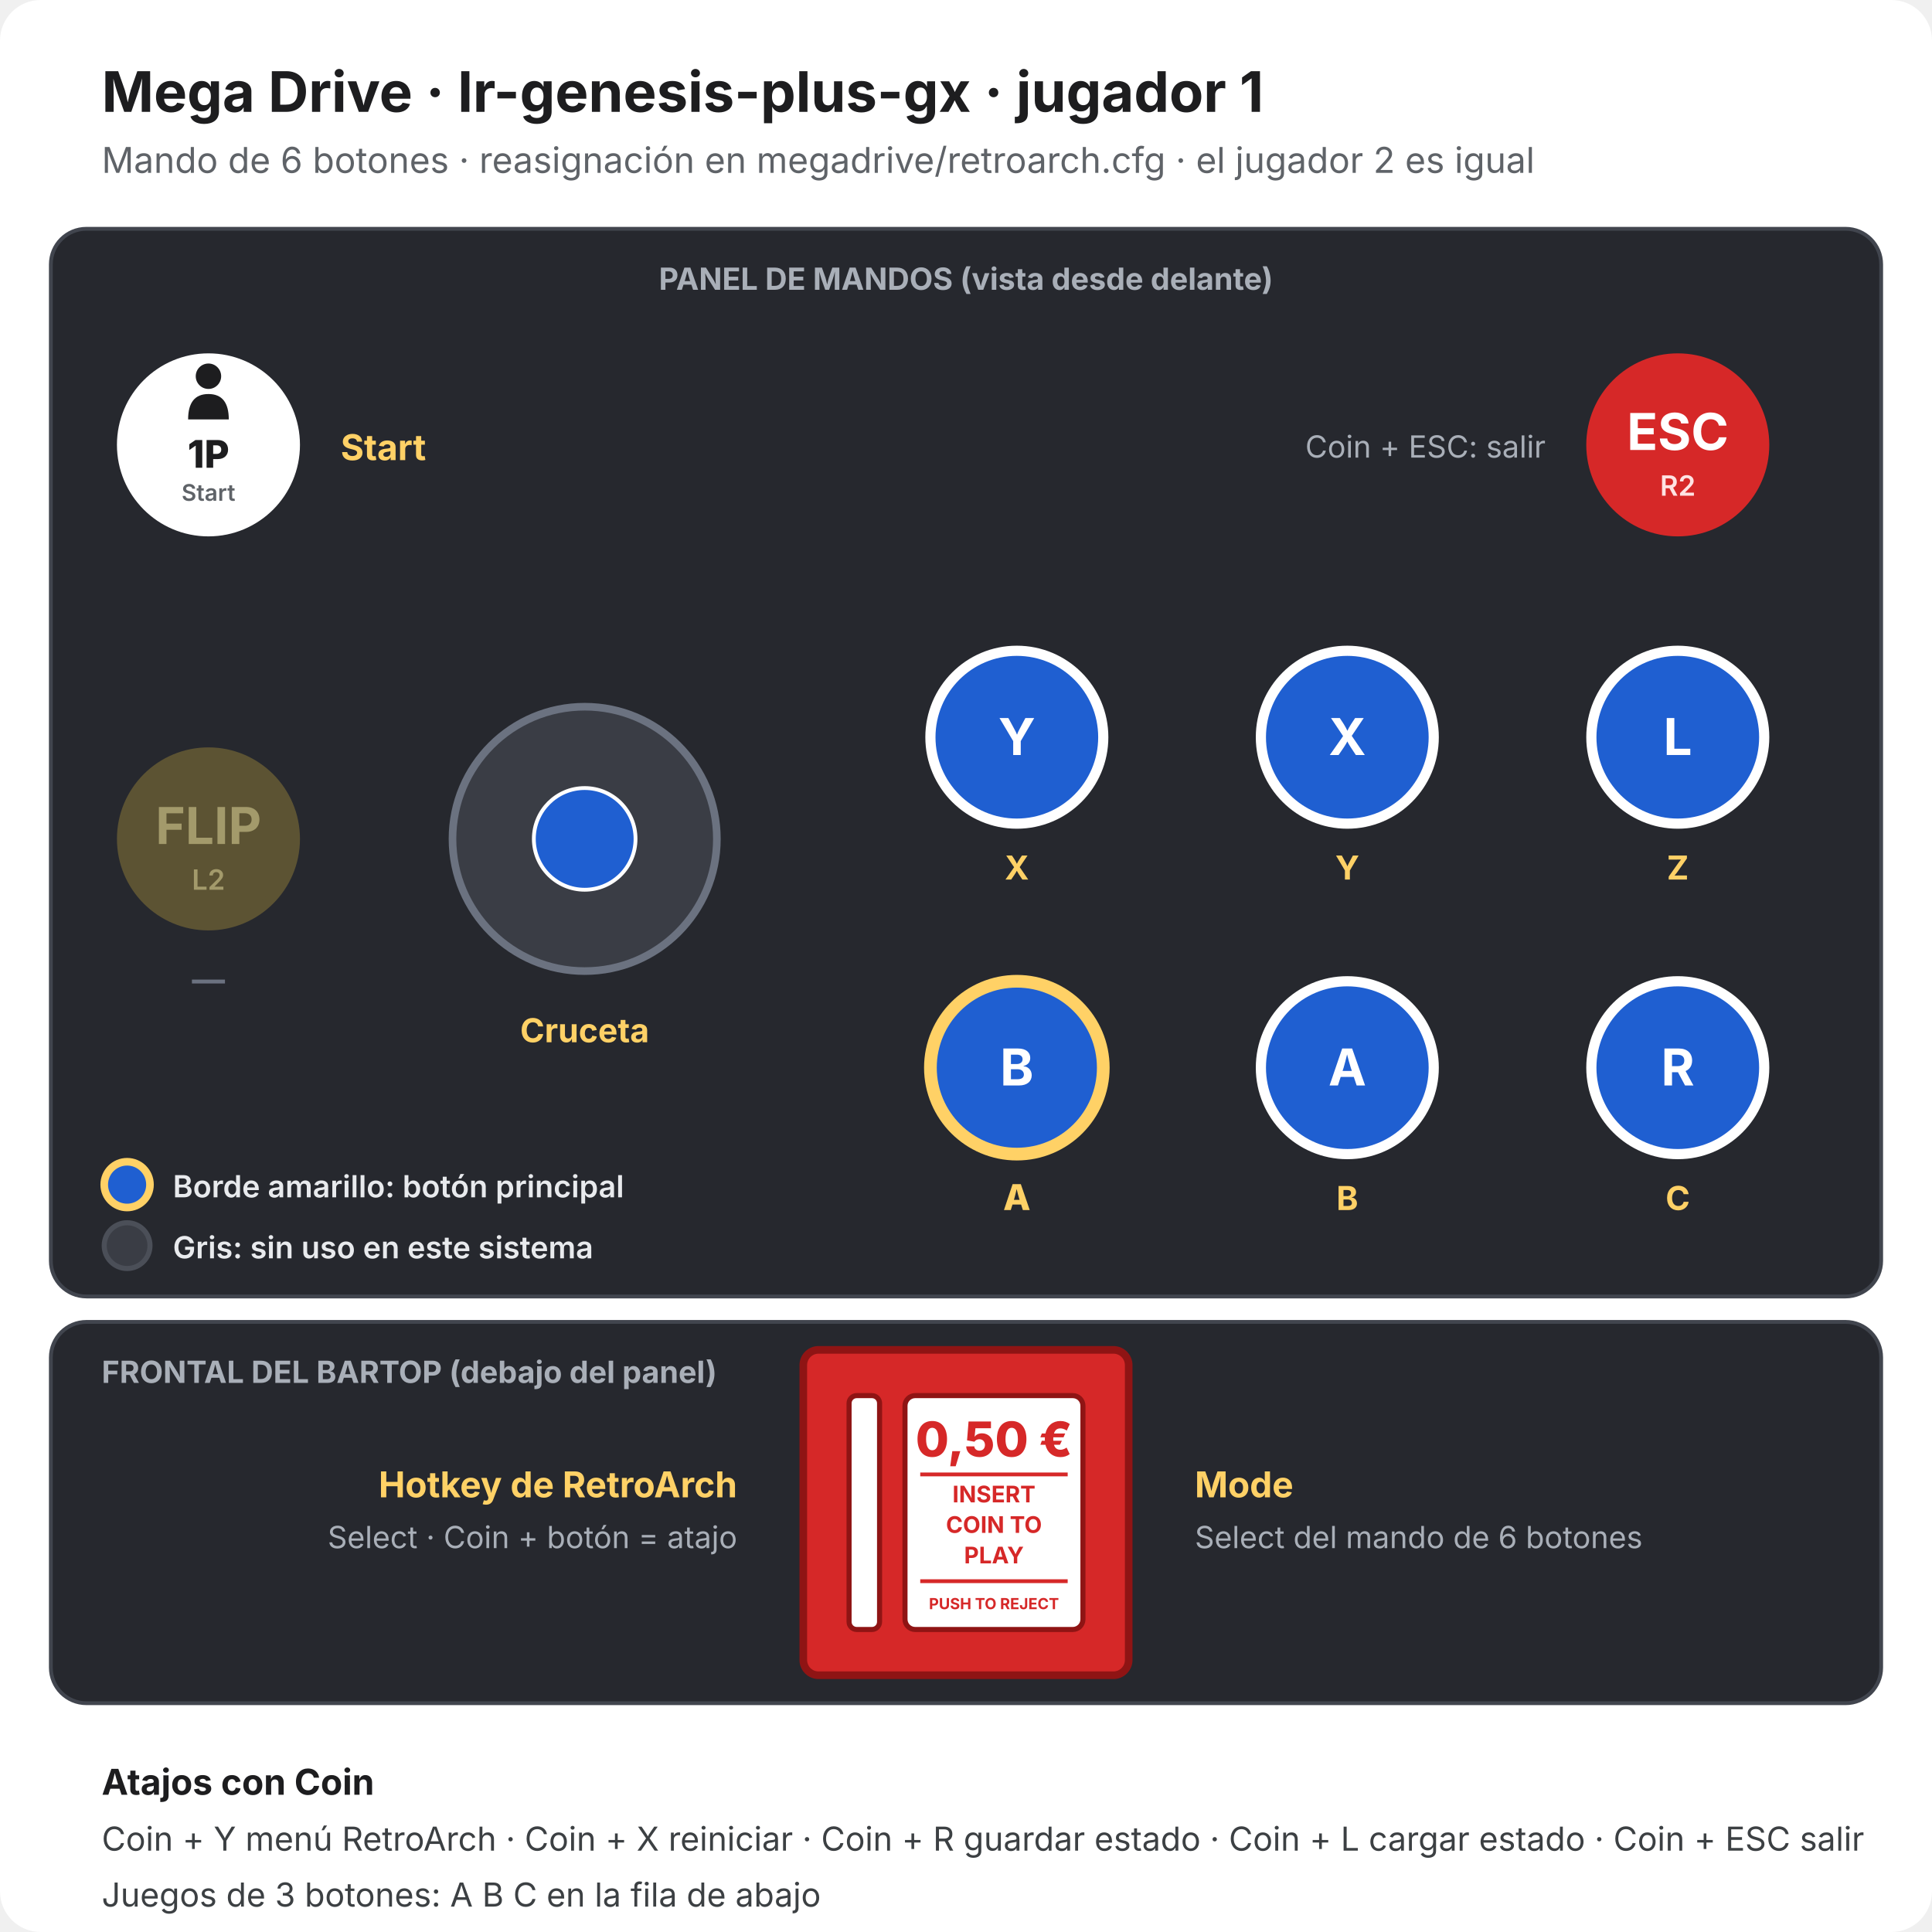
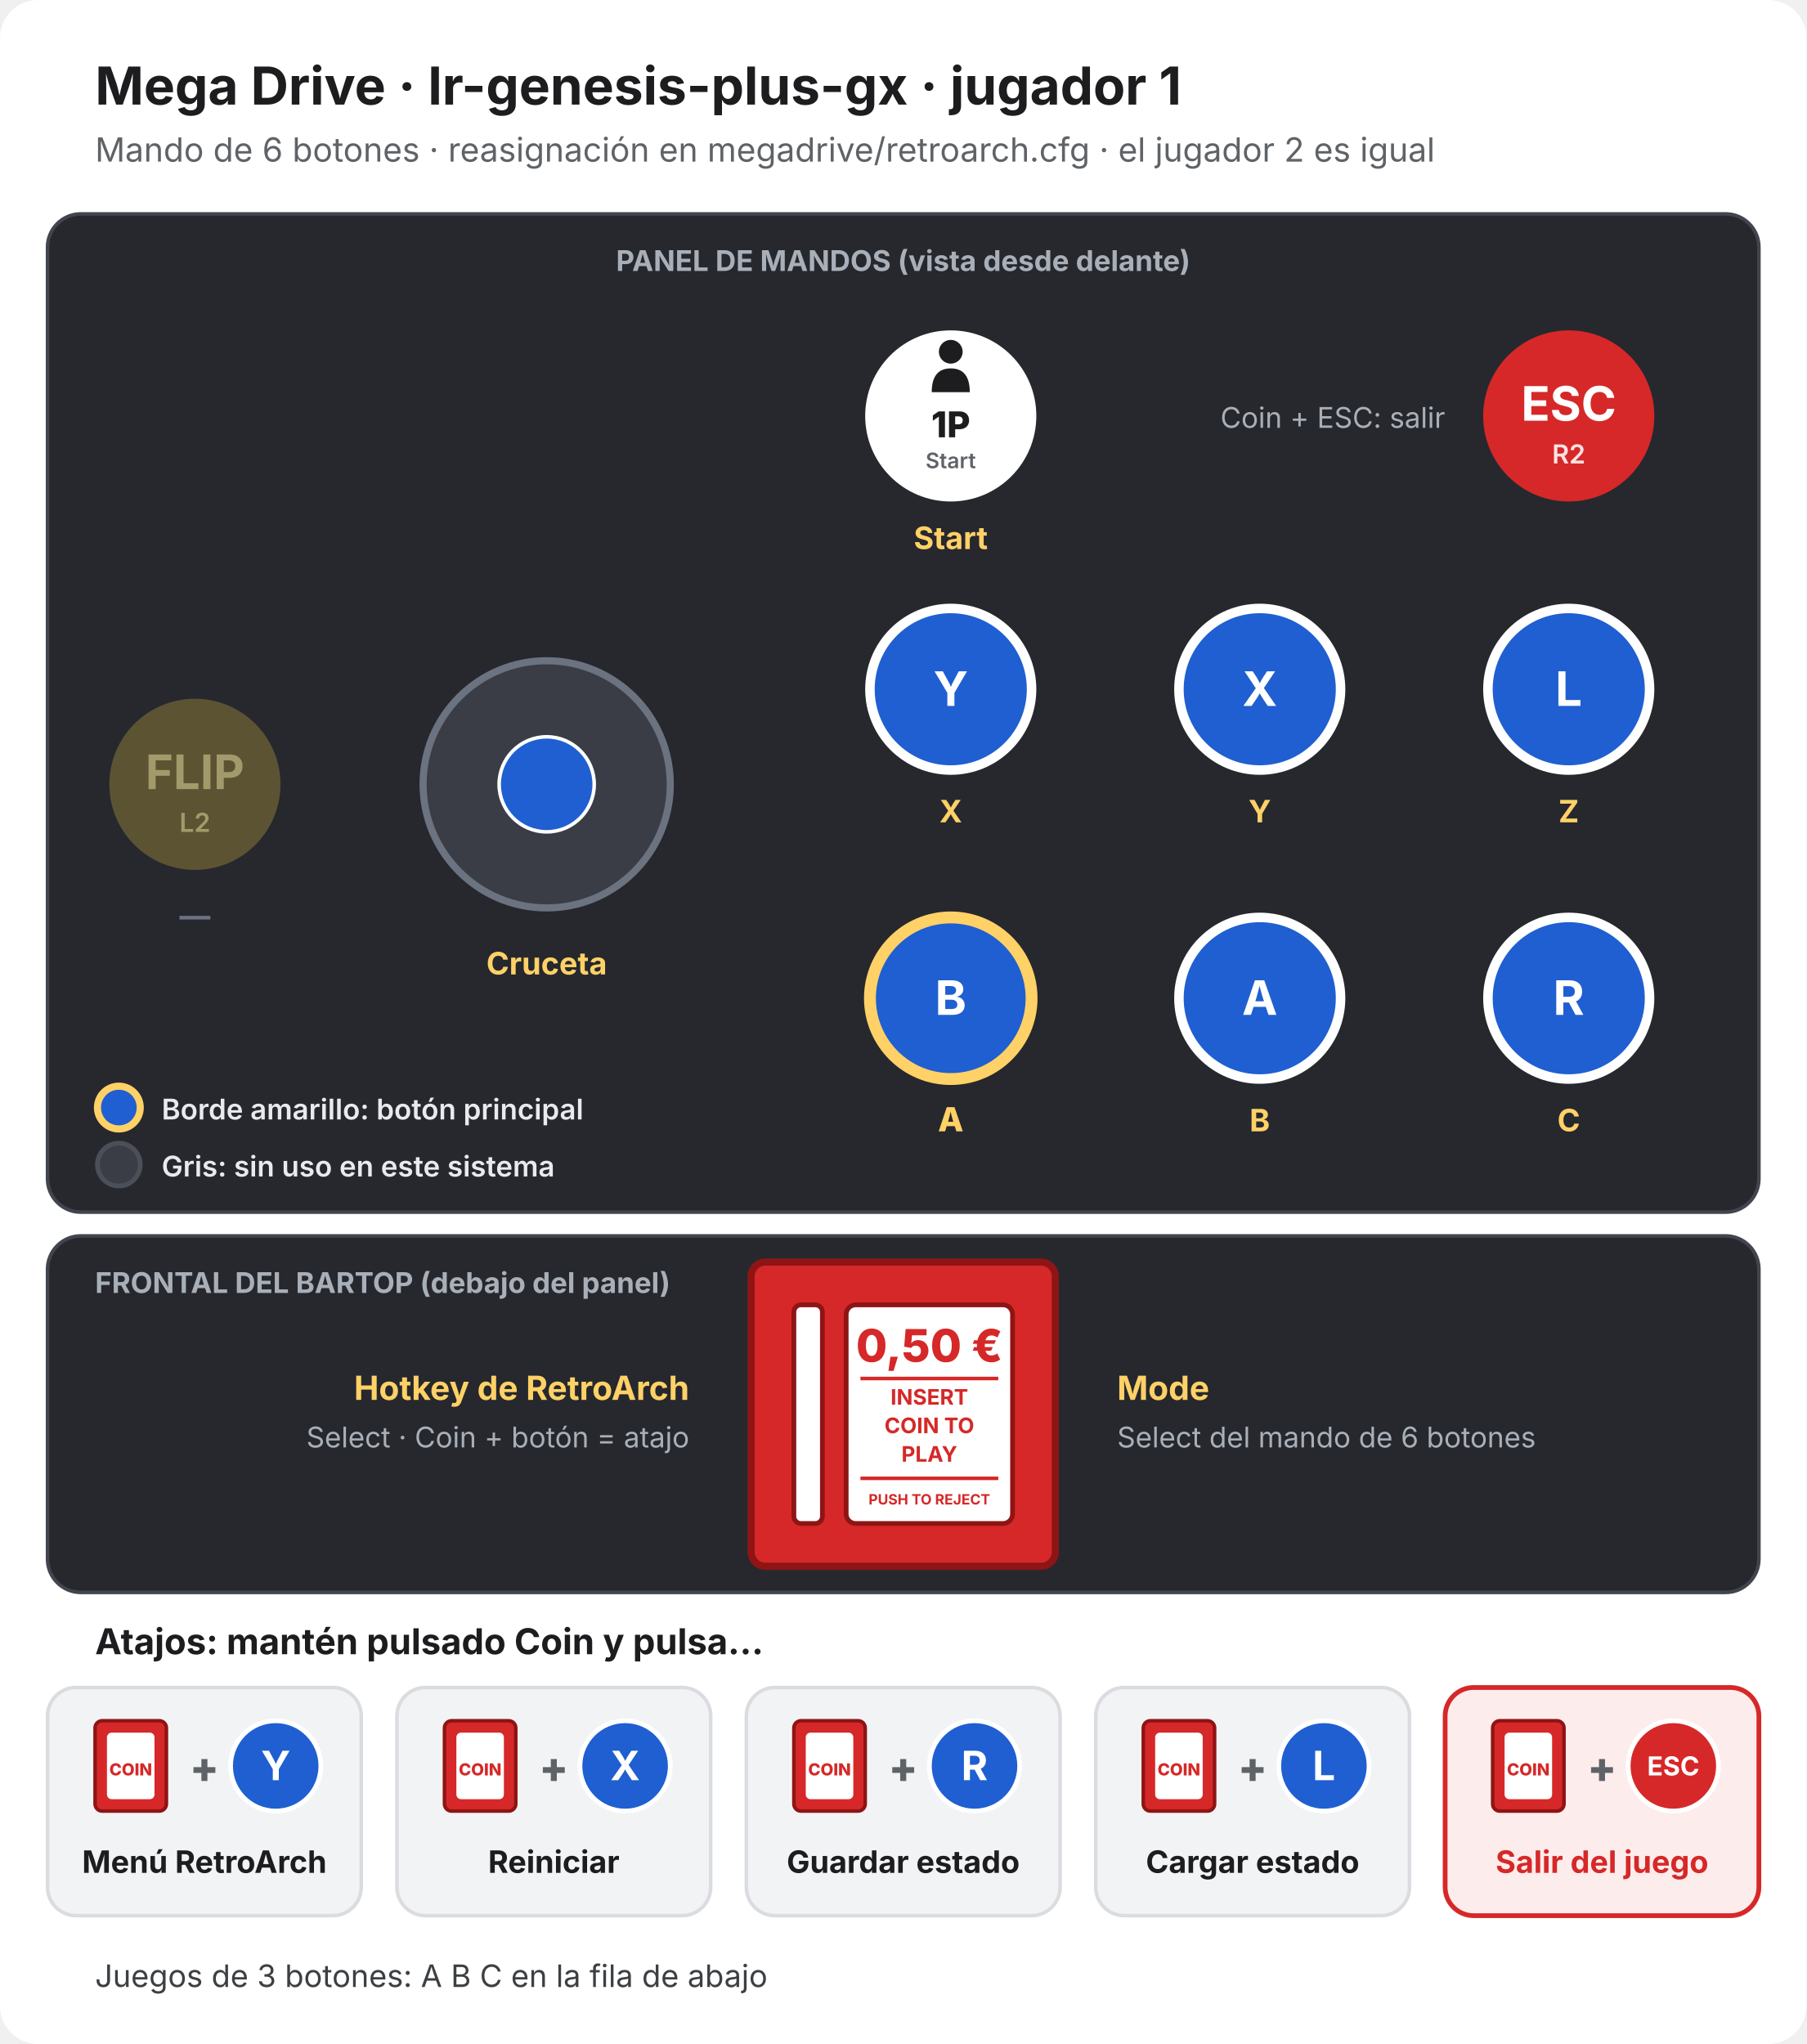
- <svg xmlns="http://www.w3.org/2000/svg" viewBox="0 0 760 760" width="760" height="760" font-family="Inter, Segoe UI, Helvetica, Arial, sans-serif">
-   <rect width="760" height="760" rx="16" fill="#ffffff" />
+ <svg xmlns="http://www.w3.org/2000/svg" viewBox="0 0 760 860" width="760" height="860" font-family="Inter, Segoe UI, Helvetica, Arial, sans-serif">
+   <rect width="760" height="860" rx="16" fill="#ffffff" />
  <text x="40" y="44" font-size="22" font-weight="700" fill="#1d1d1f" text-anchor="start">Mega Drive · lr-genesis-plus-gx · jugador 1</text>
  <text x="40" y="68" font-size="14" font-weight="400" fill="#5f6368" text-anchor="start">Mando de 6 botones · reasignación en megadrive/retroarch.cfg · el jugador 2 es igual</text>
  <rect x="20" y="90" width="720" height="420" rx="14" fill="#26282e" stroke="#41454e" stroke-width="1.5" />
  <text x="380" y="114" font-size="12" font-weight="700" fill="#a9afb8" text-anchor="middle">PANEL DE MANDOS (vista desde delante)</text>
-   <circle cx="82" cy="175" r="34" fill="#ffffff" stroke="#ffffff" stroke-width="4" />
-   <circle cx="82" cy="148" r="5" fill="#1d1d1f" />
-   <path d="M74,165 Q74,155 82,155 Q90,155 90,165 Z" fill="#1d1d1f" />
-   <text x="82" y="184" font-size="15" font-weight="800" fill="#1d1d1f" text-anchor="middle">1P</text>
-   <text x="82" y="197" font-size="9" font-weight="600" fill="#5f6368" text-anchor="middle">Start</text>
-   <text x="134" y="181" font-size="14" font-weight="700" fill="#ffd166" text-anchor="start">Start</text>
+   <circle cx="400" cy="175" r="34" fill="#ffffff" stroke="#ffffff" stroke-width="4" />
+   <circle cx="400" cy="148" r="5" fill="#1d1d1f" />
+   <path d="M392,165 Q392,155 400,155 Q408,155 408,165 Z" fill="#1d1d1f" />
+   <text x="400" y="184" font-size="15" font-weight="800" fill="#1d1d1f" text-anchor="middle">1P</text>
+   <text x="400" y="197" font-size="9" font-weight="600" fill="#5f6368" text-anchor="middle">Start</text>
+   <text x="400" y="231" font-size="13" font-weight="700" fill="#ffd166" text-anchor="middle">Start</text>
  <circle cx="660" cy="175" r="34" fill="#d62828" stroke="#d62828" stroke-width="4" />
  <text x="660" y="177" font-size="20" font-weight="700" fill="#ffffff" text-anchor="middle">ESC</text>
  <text x="660" y="195" font-size="11" font-weight="600" fill="#ffe3e3" text-anchor="middle">R2</text>
  <text x="608" y="180" font-size="12" font-weight="400" fill="#a9afb8" text-anchor="end">Coin + ESC: salir</text>
  <circle cx="82" cy="330" r="34" fill="#5c5333" stroke="#5c5333" stroke-width="4" />
  <text x="82" y="332" font-size="20" font-weight="700" fill="#a39a6b" text-anchor="middle">FLIP</text>
  <text x="82" y="350" font-size="11" font-weight="600" fill="#a39a6b" text-anchor="middle">L2</text>
  <text x="82" y="390" font-size="13" font-weight="700" fill="#6b7280" text-anchor="middle">—</text>
  <circle cx="50" cy="466" r="9" fill="#1f5fd1" stroke="#ffd166" stroke-width="3" />
  <text x="68" y="471" font-size="12" font-weight="600" fill="#e8eaed" text-anchor="start">Borde amarillo: botón principal</text>
  <circle cx="50" cy="490" r="9" fill="#3a3d45" stroke="#4b4f58" stroke-width="2" />
  <text x="68" y="495" font-size="12" font-weight="600" fill="#e8eaed" text-anchor="start">Gris: sin uso en este sistema</text>
  <circle cx="230" cy="330" r="52" fill="#3a3d45" stroke="#6b7280" stroke-width="3" />
  <circle cx="230" cy="330" r="20" fill="#1f5fd1" stroke="#ffffff" stroke-width="1.5" />
  <text x="230" y="410" font-size="13" font-weight="700" fill="#ffd166" text-anchor="middle">Cruceta</text>
  <circle cx="400" cy="290" r="34" fill="#1f5fd1" stroke="#ffffff" stroke-width="4" />
  <text x="400" y="297" font-size="20" font-weight="700" fill="#ffffff" text-anchor="middle">Y</text>
  <text x="400" y="346" font-size="13" font-weight="700" fill="#ffd166" text-anchor="middle">X</text>
  <circle cx="530" cy="290" r="34" fill="#1f5fd1" stroke="#ffffff" stroke-width="4" />
  <text x="530" y="297" font-size="20" font-weight="700" fill="#ffffff" text-anchor="middle">X</text>
  <text x="530" y="346" font-size="13" font-weight="700" fill="#ffd166" text-anchor="middle">Y</text>
  <circle cx="660" cy="290" r="34" fill="#1f5fd1" stroke="#ffffff" stroke-width="4" />
  <text x="660" y="297" font-size="20" font-weight="700" fill="#ffffff" text-anchor="middle">L</text>
  <text x="660" y="346" font-size="13" font-weight="700" fill="#ffd166" text-anchor="middle">Z</text>
  <circle cx="400" cy="420" r="34" fill="#1f5fd1" stroke="#ffd166" stroke-width="5" />
  <text x="400" y="427" font-size="20" font-weight="700" fill="#ffffff" text-anchor="middle">B</text>
  <text x="400" y="476" font-size="14" font-weight="800" fill="#ffd166" text-anchor="middle">A</text>
  <circle cx="530" cy="420" r="34" fill="#1f5fd1" stroke="#ffffff" stroke-width="4" />
  <text x="530" y="427" font-size="20" font-weight="700" fill="#ffffff" text-anchor="middle">A</text>
  <text x="530" y="476" font-size="13" font-weight="700" fill="#ffd166" text-anchor="middle">B</text>
  <circle cx="660" cy="420" r="34" fill="#1f5fd1" stroke="#ffffff" stroke-width="4" />
  <text x="660" y="427" font-size="20" font-weight="700" fill="#ffffff" text-anchor="middle">R</text>
  <text x="660" y="476" font-size="13" font-weight="700" fill="#ffd166" text-anchor="middle">C</text>
  <rect x="20" y="520" width="720" height="150" rx="14" fill="#26282e" stroke="#41454e" stroke-width="1.5" />
  <text x="40" y="544" font-size="12" font-weight="700" fill="#a9afb8" text-anchor="start">FRONTAL DEL BARTOP (debajo del panel)</text>
  <rect x="316" y="531" width="128" height="128" rx="6" fill="#d62828" stroke="#8f1414" stroke-width="3" />
  <rect x="334" y="549" width="12" height="92" rx="3" fill="#ffffff" stroke="#8f1414" stroke-width="2" />
  <rect x="356" y="549" width="70" height="92" rx="4" fill="#ffffff" stroke="#8f1414" stroke-width="2" />
  <text x="391" y="573" font-size="19" font-weight="800" fill="#d62828" text-anchor="middle">0,50 €</text>
  <line x1="362" y1="580" x2="420" y2="580" stroke="#d62828" stroke-width="1.5" />
  <text x="391" y="591" font-size="9" font-weight="700" fill="#d62828" text-anchor="middle">INSERT</text>
  <text x="391" y="603" font-size="9" font-weight="700" fill="#d62828" text-anchor="middle">COIN TO</text>
  <text x="391" y="615" font-size="9" font-weight="700" fill="#d62828" text-anchor="middle">PLAY</text>
  <line x1="362" y1="622" x2="420" y2="622" stroke="#d62828" stroke-width="1.5" />
  <text x="391" y="633" font-size="6" font-weight="700" fill="#d62828" text-anchor="middle">PUSH TO REJECT</text>
  <text x="290" y="589" font-size="14" font-weight="700" fill="#ffd166" text-anchor="end">Hotkey de RetroArch</text>
  <text x="290" y="609" font-size="12" font-weight="400" fill="#a9afb8" text-anchor="end">Select · Coin + botón = atajo</text>
  <text x="470" y="589" font-size="14" font-weight="700" fill="#ffd166" text-anchor="start">Mode</text>
  <text x="470" y="609" font-size="12" font-weight="400" fill="#a9afb8" text-anchor="start">Select del mando de 6 botones</text>
-   <text x="40" y="706" font-size="14" font-weight="700" fill="#1d1d1f" text-anchor="start">Atajos con Coin</text>
-   <text x="40" y="728" font-size="13" font-weight="400" fill="#3c4043" text-anchor="start">Coin + Y menú RetroArch · Coin + X reiniciar · Coin + R guardar estado · Coin + L cargar estado · Coin + ESC salir</text>
-   <text x="40" y="750" font-size="13" font-weight="400" fill="#3c4043" text-anchor="start">Juegos de 3 botones: A B C en la fila de abajo</text>
+   <text x="40" y="696" font-size="15" font-weight="700" fill="#1d1d1f" text-anchor="start">Atajos: mantén pulsado Coin y pulsa…</text>
+   <rect x="20" y="710" width="132" height="96" rx="12" fill="#f1f3f4" stroke="#dadce0" stroke-width="1.5" />
+   <rect x="40.0" y="724" width="30" height="38" rx="3" fill="#d62828" stroke="#8f1414" stroke-width="1.5" />
+   <rect x="45.0" y="729" width="20" height="28" rx="2" fill="#ffffff" />
+   <text x="55.0" y="747" font-size="7" font-weight="800" fill="#d62828" text-anchor="middle">COIN</text>
+   <text x="86.0" y="750" font-size="18" font-weight="800" fill="#5f6368" text-anchor="middle">+</text>
+   <circle cx="116.0" cy="743" r="19" fill="#1f5fd1" stroke="#ffffff" stroke-width="2" />
+   <text x="116.0" y="749" font-size="17" font-weight="700" fill="#ffffff" text-anchor="middle">Y</text>
+   <text x="86.0" y="788" font-size="13" font-weight="700" fill="#1d1d1f" text-anchor="middle">Menú RetroArch</text>
+   <rect x="167" y="710" width="132" height="96" rx="12" fill="#f1f3f4" stroke="#dadce0" stroke-width="1.5" />
+   <rect x="187.0" y="724" width="30" height="38" rx="3" fill="#d62828" stroke="#8f1414" stroke-width="1.5" />
+   <rect x="192.0" y="729" width="20" height="28" rx="2" fill="#ffffff" />
+   <text x="202.0" y="747" font-size="7" font-weight="800" fill="#d62828" text-anchor="middle">COIN</text>
+   <text x="233.0" y="750" font-size="18" font-weight="800" fill="#5f6368" text-anchor="middle">+</text>
+   <circle cx="263.0" cy="743" r="19" fill="#1f5fd1" stroke="#ffffff" stroke-width="2" />
+   <text x="263.0" y="749" font-size="17" font-weight="700" fill="#ffffff" text-anchor="middle">X</text>
+   <text x="233.0" y="788" font-size="13" font-weight="700" fill="#1d1d1f" text-anchor="middle">Reiniciar</text>
+   <rect x="314" y="710" width="132" height="96" rx="12" fill="#f1f3f4" stroke="#dadce0" stroke-width="1.5" />
+   <rect x="334.0" y="724" width="30" height="38" rx="3" fill="#d62828" stroke="#8f1414" stroke-width="1.5" />
+   <rect x="339.0" y="729" width="20" height="28" rx="2" fill="#ffffff" />
+   <text x="349.0" y="747" font-size="7" font-weight="800" fill="#d62828" text-anchor="middle">COIN</text>
+   <text x="380.0" y="750" font-size="18" font-weight="800" fill="#5f6368" text-anchor="middle">+</text>
+   <circle cx="410.0" cy="743" r="19" fill="#1f5fd1" stroke="#ffffff" stroke-width="2" />
+   <text x="410.0" y="749" font-size="17" font-weight="700" fill="#ffffff" text-anchor="middle">R</text>
+   <text x="380.0" y="788" font-size="13" font-weight="700" fill="#1d1d1f" text-anchor="middle">Guardar estado</text>
+   <rect x="461" y="710" width="132" height="96" rx="12" fill="#f1f3f4" stroke="#dadce0" stroke-width="1.5" />
+   <rect x="481.0" y="724" width="30" height="38" rx="3" fill="#d62828" stroke="#8f1414" stroke-width="1.5" />
+   <rect x="486.0" y="729" width="20" height="28" rx="2" fill="#ffffff" />
+   <text x="496.0" y="747" font-size="7" font-weight="800" fill="#d62828" text-anchor="middle">COIN</text>
+   <text x="527.0" y="750" font-size="18" font-weight="800" fill="#5f6368" text-anchor="middle">+</text>
+   <circle cx="557.0" cy="743" r="19" fill="#1f5fd1" stroke="#ffffff" stroke-width="2" />
+   <text x="557.0" y="749" font-size="17" font-weight="700" fill="#ffffff" text-anchor="middle">L</text>
+   <text x="527.0" y="788" font-size="13" font-weight="700" fill="#1d1d1f" text-anchor="middle">Cargar estado</text>
+   <rect x="608" y="710" width="132" height="96" rx="12" fill="#fdecec" stroke="#d62828" stroke-width="2" />
+   <rect x="628.0" y="724" width="30" height="38" rx="3" fill="#d62828" stroke="#8f1414" stroke-width="1.5" />
+   <rect x="633.0" y="729" width="20" height="28" rx="2" fill="#ffffff" />
+   <text x="643.0" y="747" font-size="7" font-weight="800" fill="#d62828" text-anchor="middle">COIN</text>
+   <text x="674.0" y="750" font-size="18" font-weight="800" fill="#5f6368" text-anchor="middle">+</text>
+   <circle cx="704.0" cy="743" r="19" fill="#d62828" stroke="#ffffff" stroke-width="2" />
+   <text x="704.0" y="747" font-size="11" font-weight="700" fill="#ffffff" text-anchor="middle">ESC</text>
+   <text x="674.0" y="788" font-size="13" font-weight="700" fill="#d62828" text-anchor="middle">Salir del juego</text>
+   <text x="40" y="836" font-size="13" font-weight="400" fill="#3c4043" text-anchor="start">Juegos de 3 botones: A B C en la fila de abajo</text>
</svg>
